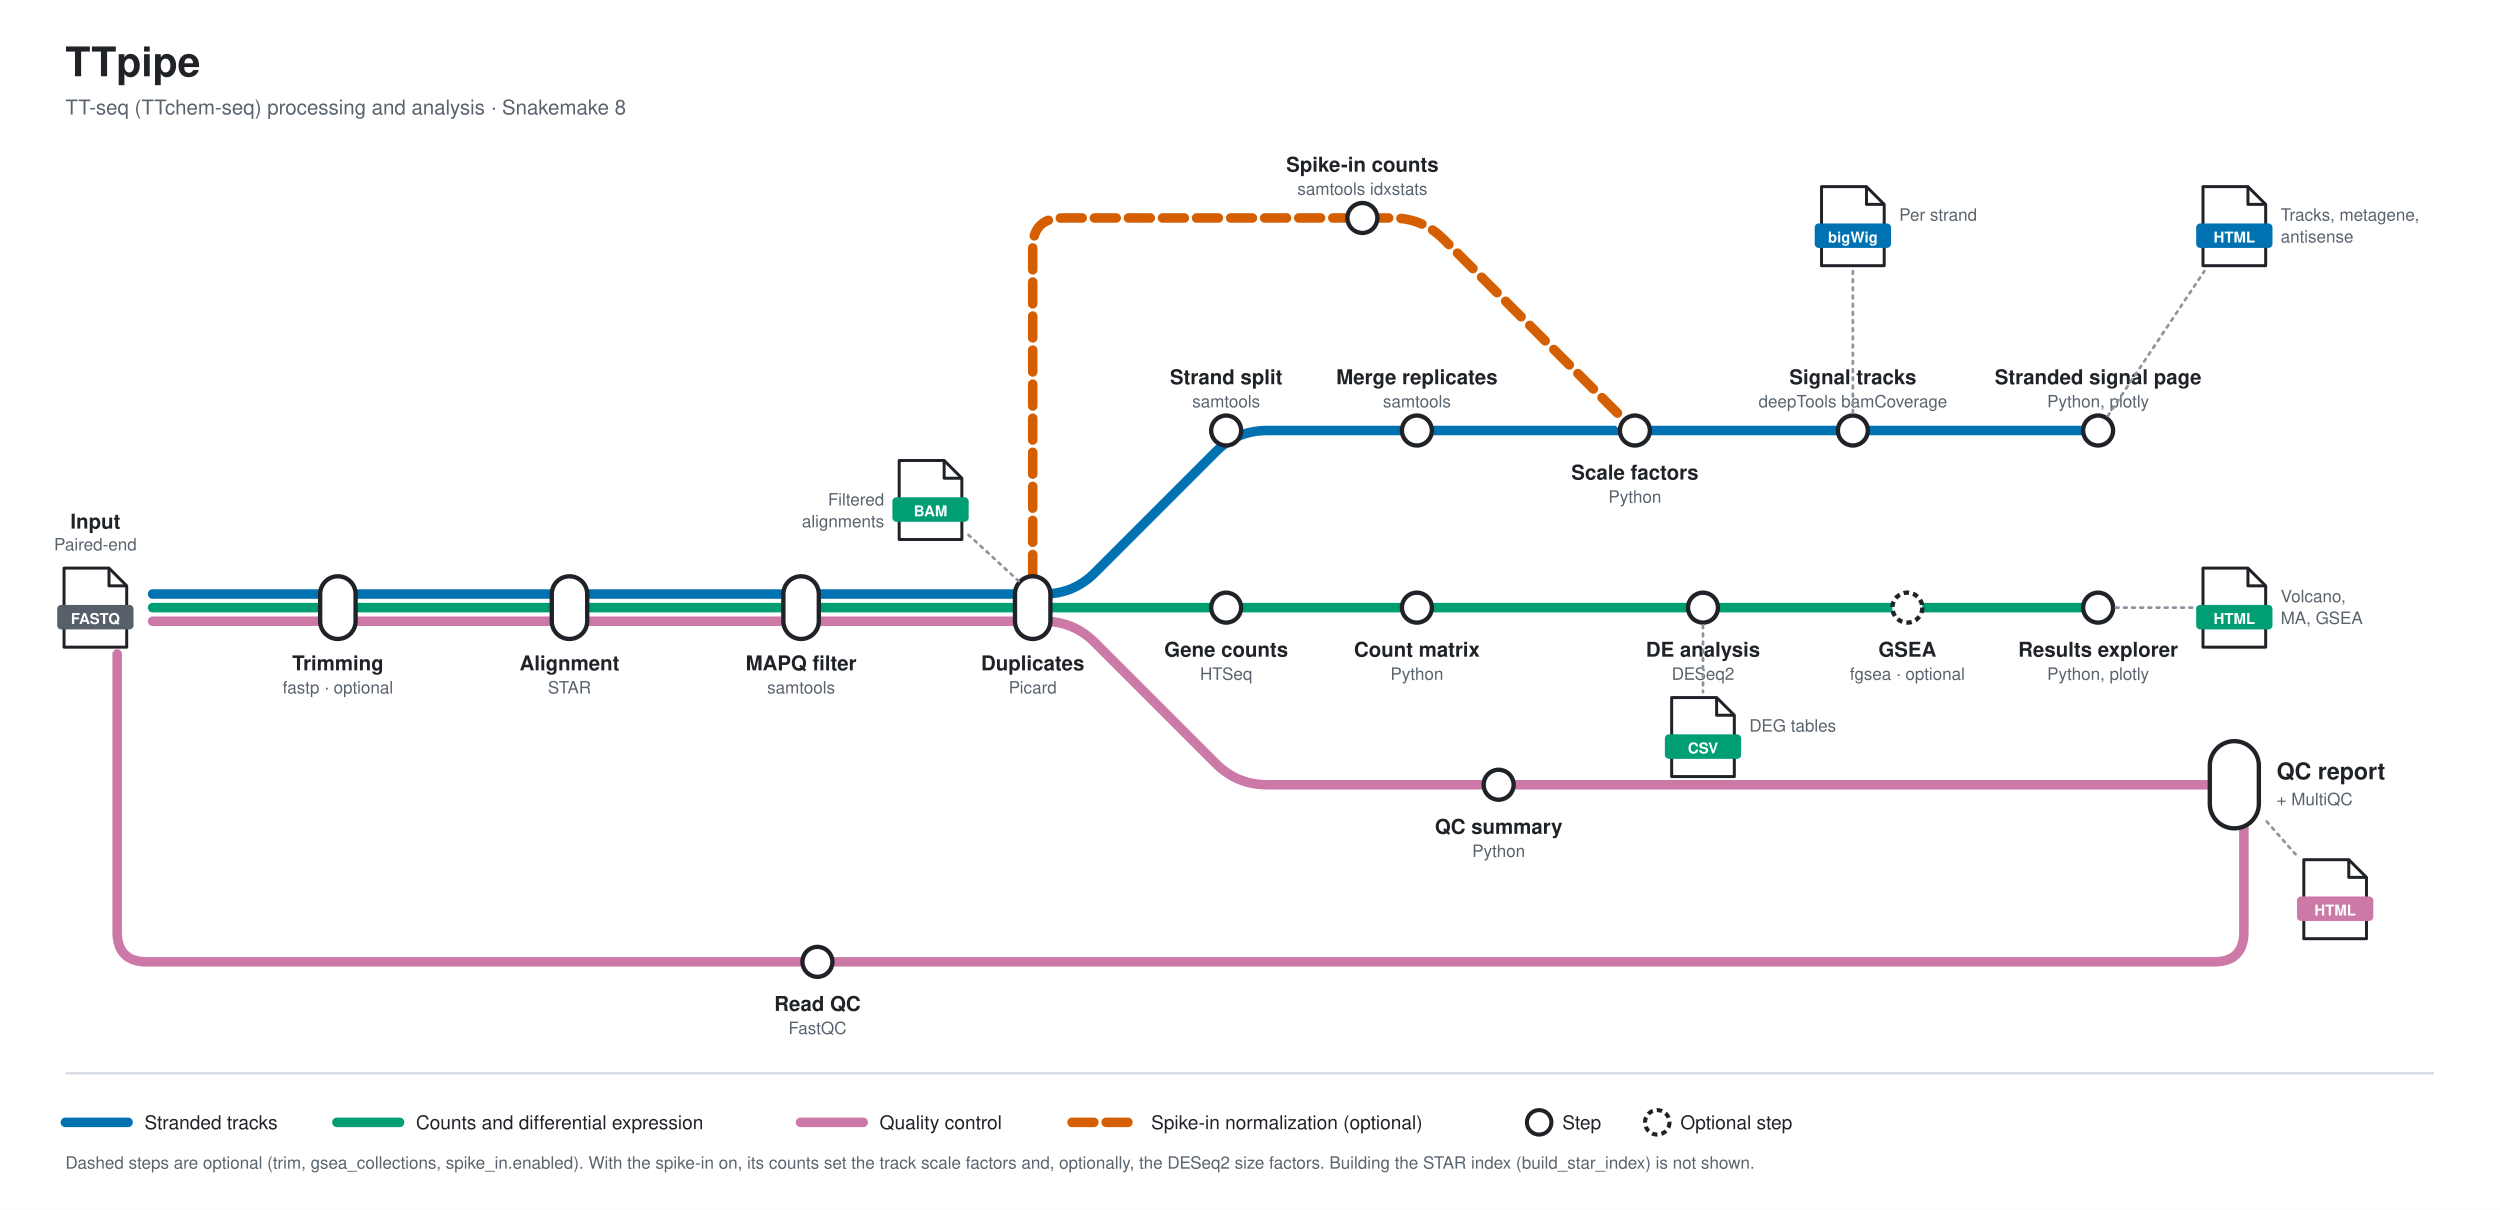
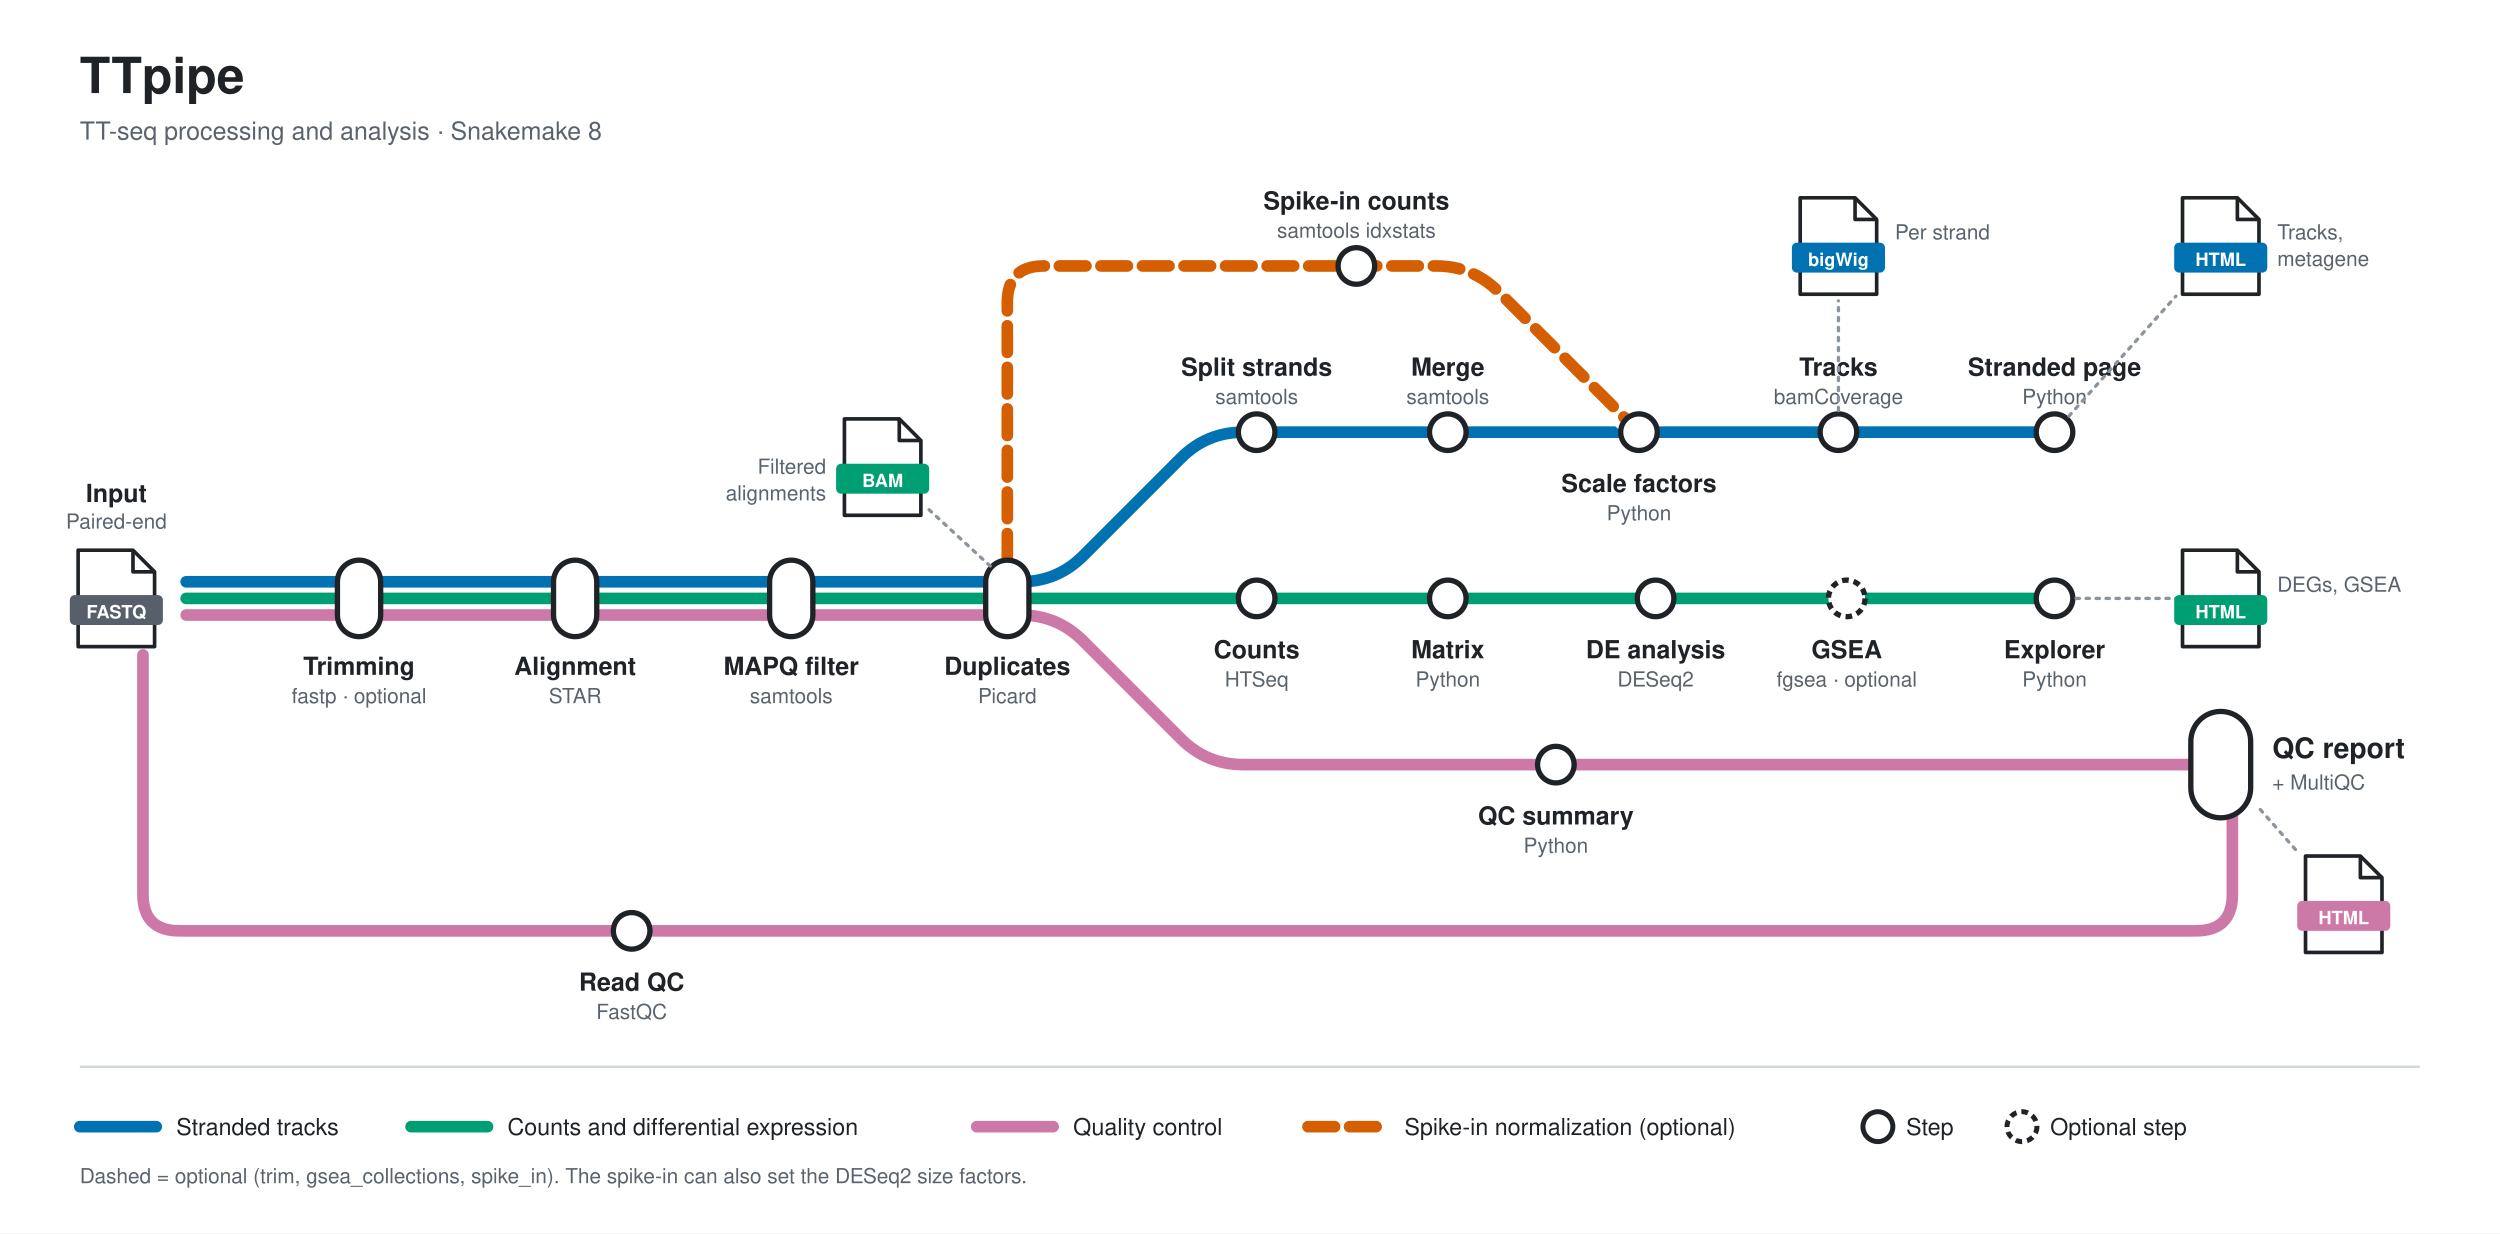
- <svg xmlns="http://www.w3.org/2000/svg" viewBox="0 0 1835 888" width="1835" height="888">
-   <rect width="1835" height="888" fill="#ffffff" />
+ <svg xmlns="http://www.w3.org/2000/svg" viewBox="0 0 1504 742" width="1504" height="742">
+   <rect width="1504" height="742" fill="#ffffff" />
  <text x="48.0" y="56.0" font-family="'Helvetica Neue', Helvetica, Arial, sans-serif" font-size="30" font-weight="700" fill="#1f2328" text-anchor="start">TTpipe</text>
-   <text x="48.0" y="84.0" font-family="'Helvetica Neue', Helvetica, Arial, sans-serif" font-size="15" font-weight="400" fill="#59636e" text-anchor="start">TT-seq (TTchem-seq) processing and analysis  ·  Snakemake 8</text>
-   <path d="M86.0,480.0 L86.0,684.0 Q86.0,706.0 108.0,706.0 L1625.0,706.0 Q1647.0,706.0 1647.0,684.0 L1647.0,603.0" fill="none" stroke="#CC79A7" stroke-width="7" stroke-linecap="round" stroke-linejoin="round" />
-   <path d="M112.0,456.0 L766.0,456.0 Q788.0,456.0 803.6,471.6 L892.4,560.4 Q908.0,576.0 930.0,576.0 L1626.0,576.0" fill="none" stroke="#CC79A7" stroke-width="7" stroke-linecap="round" stroke-linejoin="round" />
-   <path d="M112.0,446.0 L766.0,446.0 Q788.0,446.0 810.0,446.0 L1540.0,446.0" fill="none" stroke="#009E73" stroke-width="7" stroke-linecap="round" stroke-linejoin="round" />
-   <path d="M112.0,436.0 L766.0,436.0 Q788.0,436.0 803.6,420.4 L892.4,331.6 Q908.0,316.0 930.0,316.0 L1540.0,316.0" fill="none" stroke="#0072B2" stroke-width="7" stroke-linecap="round" stroke-linejoin="round" />
-   <path d="M758.0,423.0 L758.0,182.0 Q758.0,160.0 780.0,160.0 L1022.0,160.0 Q1044.0,160.0 1059.6,175.6 L1192.0,308.0" fill="none" stroke="#ffffff" stroke-width="15" stroke-linecap="round" stroke-linejoin="round" />
-   <path d="M758.0,423.0 L758.0,182.0 Q758.0,160.0 780.0,160.0 L1022.0,160.0 Q1044.0,160.0 1059.6,175.6 L1192.0,308.0" fill="none" stroke="#D55E00" stroke-width="7" stroke-linecap="round" stroke-linejoin="round" stroke-dasharray="16 9" />
-   <rect x="235.0" y="423.0" width="26" height="46.0" rx="13.0" fill="#ffffff" stroke="#1f2328" stroke-width="3.2" />
-   <text x="248.0" y="492.0" font-family="'Helvetica Neue', Helvetica, Arial, sans-serif" font-size="15" font-weight="700" fill="#1f2328" text-anchor="middle">Trimming</text>
-   <text x="248.0" y="509.0" font-family="'Helvetica Neue', Helvetica, Arial, sans-serif" font-size="12.5" font-weight="400" fill="#59636e" text-anchor="middle">fastp · optional</text>
-   <rect x="405.0" y="423.0" width="26" height="46.0" rx="13.0" fill="#ffffff" stroke="#1f2328" stroke-width="3.2" />
-   <text x="418.0" y="492.0" font-family="'Helvetica Neue', Helvetica, Arial, sans-serif" font-size="15" font-weight="700" fill="#1f2328" text-anchor="middle">Alignment</text>
-   <text x="418.0" y="509.0" font-family="'Helvetica Neue', Helvetica, Arial, sans-serif" font-size="12.5" font-weight="400" fill="#59636e" text-anchor="middle">STAR</text>
-   <rect x="575.0" y="423.0" width="26" height="46.0" rx="13.0" fill="#ffffff" stroke="#1f2328" stroke-width="3.2" />
-   <text x="588.0" y="492.0" font-family="'Helvetica Neue', Helvetica, Arial, sans-serif" font-size="15" font-weight="700" fill="#1f2328" text-anchor="middle">MAPQ filter</text>
-   <text x="588.0" y="509.0" font-family="'Helvetica Neue', Helvetica, Arial, sans-serif" font-size="12.5" font-weight="400" fill="#59636e" text-anchor="middle">samtools</text>
-   <rect x="745.0" y="423.0" width="26" height="46.0" rx="13.0" fill="#ffffff" stroke="#1f2328" stroke-width="3.2" />
-   <text x="758.0" y="492.0" font-family="'Helvetica Neue', Helvetica, Arial, sans-serif" font-size="15" font-weight="700" fill="#1f2328" text-anchor="middle">Duplicates</text>
-   <text x="758.0" y="509.0" font-family="'Helvetica Neue', Helvetica, Arial, sans-serif" font-size="12.5" font-weight="400" fill="#59636e" text-anchor="middle">Picard</text>
-   <circle cx="900.0" cy="316.0" r="11" fill="#ffffff" stroke="#1f2328" stroke-width="3.2" />
-   <text x="900.0" y="282.0" font-family="'Helvetica Neue', Helvetica, Arial, sans-serif" font-size="15" font-weight="700" fill="#1f2328" text-anchor="middle">Strand split</text>
-   <text x="900.0" y="299.0" font-family="'Helvetica Neue', Helvetica, Arial, sans-serif" font-size="12.5" font-weight="400" fill="#59636e" text-anchor="middle">samtools</text>
-   <circle cx="1040.0" cy="316.0" r="11" fill="#ffffff" stroke="#1f2328" stroke-width="3.2" />
-   <text x="1040.0" y="282.0" font-family="'Helvetica Neue', Helvetica, Arial, sans-serif" font-size="15" font-weight="700" fill="#1f2328" text-anchor="middle">Merge replicates</text>
-   <text x="1040.0" y="299.0" font-family="'Helvetica Neue', Helvetica, Arial, sans-serif" font-size="12.5" font-weight="400" fill="#59636e" text-anchor="middle">samtools</text>
-   <circle cx="1200.0" cy="316.0" r="11" fill="#ffffff" stroke="#1f2328" stroke-width="3.2" />
-   <text x="1200.0" y="352.0" font-family="'Helvetica Neue', Helvetica, Arial, sans-serif" font-size="15" font-weight="700" fill="#1f2328" text-anchor="middle">Scale factors</text>
-   <text x="1200.0" y="369.0" font-family="'Helvetica Neue', Helvetica, Arial, sans-serif" font-size="12.5" font-weight="400" fill="#59636e" text-anchor="middle">Python</text>
-   <circle cx="1360.0" cy="316.0" r="11" fill="#ffffff" stroke="#1f2328" stroke-width="3.2" />
-   <text x="1360.0" y="282.0" font-family="'Helvetica Neue', Helvetica, Arial, sans-serif" font-size="15" font-weight="700" fill="#1f2328" text-anchor="middle">Signal tracks</text>
-   <text x="1360.0" y="299.0" font-family="'Helvetica Neue', Helvetica, Arial, sans-serif" font-size="12.5" font-weight="400" fill="#59636e" text-anchor="middle">deepTools bamCoverage</text>
-   <circle cx="1540.0" cy="316.0" r="11" fill="#ffffff" stroke="#1f2328" stroke-width="3.2" />
-   <text x="1540.0" y="282.0" font-family="'Helvetica Neue', Helvetica, Arial, sans-serif" font-size="15" font-weight="700" fill="#1f2328" text-anchor="middle">Stranded signal page</text>
-   <text x="1540.0" y="299.0" font-family="'Helvetica Neue', Helvetica, Arial, sans-serif" font-size="12.5" font-weight="400" fill="#59636e" text-anchor="middle">Python, plotly</text>
-   <circle cx="900.0" cy="446.0" r="11" fill="#ffffff" stroke="#1f2328" stroke-width="3.2" />
-   <text x="900.0" y="482.0" font-family="'Helvetica Neue', Helvetica, Arial, sans-serif" font-size="15" font-weight="700" fill="#1f2328" text-anchor="middle">Gene counts</text>
-   <text x="900.0" y="499.0" font-family="'Helvetica Neue', Helvetica, Arial, sans-serif" font-size="12.5" font-weight="400" fill="#59636e" text-anchor="middle">HTSeq</text>
-   <circle cx="1040.0" cy="446.0" r="11" fill="#ffffff" stroke="#1f2328" stroke-width="3.2" />
-   <text x="1040.0" y="482.0" font-family="'Helvetica Neue', Helvetica, Arial, sans-serif" font-size="15" font-weight="700" fill="#1f2328" text-anchor="middle">Count matrix</text>
-   <text x="1040.0" y="499.0" font-family="'Helvetica Neue', Helvetica, Arial, sans-serif" font-size="12.5" font-weight="400" fill="#59636e" text-anchor="middle">Python</text>
-   <circle cx="1250.0" cy="446.0" r="11" fill="#ffffff" stroke="#1f2328" stroke-width="3.2" />
-   <text x="1250.0" y="482.0" font-family="'Helvetica Neue', Helvetica, Arial, sans-serif" font-size="15" font-weight="700" fill="#1f2328" text-anchor="middle">DE analysis</text>
-   <text x="1250.0" y="499.0" font-family="'Helvetica Neue', Helvetica, Arial, sans-serif" font-size="12.5" font-weight="400" fill="#59636e" text-anchor="middle">DESeq2</text>
-   <circle cx="1400.0" cy="446.0" r="11" fill="#ffffff" stroke="#1f2328" stroke-width="3.2" stroke-dasharray="4 3" />
-   <text x="1400.0" y="482.0" font-family="'Helvetica Neue', Helvetica, Arial, sans-serif" font-size="15" font-weight="700" fill="#1f2328" text-anchor="middle">GSEA</text>
-   <text x="1400.0" y="499.0" font-family="'Helvetica Neue', Helvetica, Arial, sans-serif" font-size="12.5" font-weight="400" fill="#59636e" text-anchor="middle">fgsea · optional</text>
-   <circle cx="1540.0" cy="446.0" r="11" fill="#ffffff" stroke="#1f2328" stroke-width="3.2" />
-   <text x="1540.0" y="482.0" font-family="'Helvetica Neue', Helvetica, Arial, sans-serif" font-size="15" font-weight="700" fill="#1f2328" text-anchor="middle">Results explorer</text>
-   <text x="1540.0" y="499.0" font-family="'Helvetica Neue', Helvetica, Arial, sans-serif" font-size="12.5" font-weight="400" fill="#59636e" text-anchor="middle">Python, plotly</text>
-   <circle cx="1100.0" cy="576.0" r="11" fill="#ffffff" stroke="#1f2328" stroke-width="3.2" />
-   <text x="1100.0" y="612.0" font-family="'Helvetica Neue', Helvetica, Arial, sans-serif" font-size="15" font-weight="700" fill="#1f2328" text-anchor="middle">QC summary</text>
-   <text x="1100.0" y="629.0" font-family="'Helvetica Neue', Helvetica, Arial, sans-serif" font-size="12.5" font-weight="400" fill="#59636e" text-anchor="middle">Python</text>
-   <circle cx="600.0" cy="706.0" r="11" fill="#ffffff" stroke="#1f2328" stroke-width="3.2" />
-   <text x="600.0" y="742.0" font-family="'Helvetica Neue', Helvetica, Arial, sans-serif" font-size="15" font-weight="700" fill="#1f2328" text-anchor="middle">Read QC</text>
-   <text x="600.0" y="759.0" font-family="'Helvetica Neue', Helvetica, Arial, sans-serif" font-size="12.5" font-weight="400" fill="#59636e" text-anchor="middle">FastQC</text>
-   <circle cx="1000.0" cy="160.0" r="11" fill="#ffffff" stroke="#1f2328" stroke-width="3.2" />
-   <text x="1000.0" y="126.0" font-family="'Helvetica Neue', Helvetica, Arial, sans-serif" font-size="15" font-weight="700" fill="#1f2328" text-anchor="middle">Spike-in counts</text>
-   <text x="1000.0" y="143.0" font-family="'Helvetica Neue', Helvetica, Arial, sans-serif" font-size="12.5" font-weight="400" fill="#59636e" text-anchor="middle">samtools idxstats</text>
-   <rect x="1622.0" y="544.0" width="36" height="64.0" rx="18.0" fill="#ffffff" stroke="#1f2328" stroke-width="3.2" />
-   <text x="1671.0" y="572.0" font-family="'Helvetica Neue', Helvetica, Arial, sans-serif" font-size="17" font-weight="700" fill="#1f2328" text-anchor="start">QC report</text>
-   <text x="1671.0" y="591.0" font-family="'Helvetica Neue', Helvetica, Arial, sans-serif" font-size="12.5" font-weight="400" fill="#59636e" text-anchor="start">+ MultiQC</text>
-   <path d="M47.0,417.0 H80.0 L93.0,430.0 V475.0 H47.0 Z" fill="#ffffff" stroke="#1f2328" stroke-width="2.2" stroke-linejoin="round" />
-   <path d="M80.0,417.0 V430.0 H93.0" fill="none" stroke="#1f2328" stroke-width="2.2" stroke-linejoin="round" />
-   <rect x="42.0" y="444.0" width="56.0" height="18" rx="3" fill="#57606a" />
-   <text x="70.0" y="458.0" font-family="'Helvetica Neue', Helvetica, Arial, sans-serif" font-size="11" font-weight="700" fill="#ffffff" text-anchor="middle">FASTQ</text>
-   <text x="70.0" y="388.0" font-family="'Helvetica Neue', Helvetica, Arial, sans-serif" font-size="15" font-weight="700" fill="#1f2328" text-anchor="middle">Input</text>
-   <text x="70.0" y="404.0" font-family="'Helvetica Neue', Helvetica, Arial, sans-serif" font-size="12.5" font-weight="400" fill="#59636e" text-anchor="middle">Paired-end</text>
-   <path d="M747.7,426.5 L710.0,391.8" fill="none" stroke="#8c959f" stroke-width="2" stroke-dasharray="2 4" stroke-linecap="round" />
-   <path d="M660.0,338.0 H693.0 L706.0,351.0 V396.0 H660.0 Z" fill="#ffffff" stroke="#1f2328" stroke-width="2.2" stroke-linejoin="round" />
-   <path d="M693.0,338.0 V351.0 H706.0" fill="none" stroke="#1f2328" stroke-width="2.2" stroke-linejoin="round" />
-   <rect x="655.0" y="365.0" width="56.0" height="18" rx="3" fill="#009E73" />
-   <text x="683.0" y="379.0" font-family="'Helvetica Neue', Helvetica, Arial, sans-serif" font-size="11" font-weight="700" fill="#ffffff" text-anchor="middle">BAM</text>
-   <text x="649.0" y="371.0" font-family="'Helvetica Neue', Helvetica, Arial, sans-serif" font-size="12.5" font-weight="400" fill="#59636e" text-anchor="end">Filtered</text>
-   <text x="649.0" y="387.0" font-family="'Helvetica Neue', Helvetica, Arial, sans-serif" font-size="12.5" font-weight="400" fill="#59636e" text-anchor="end">alignments</text>
-   <path d="M1360.0,303.0 L1360.0,199.0" fill="none" stroke="#8c959f" stroke-width="2" stroke-dasharray="2 4" stroke-linecap="round" />
-   <path d="M1337.0,137.0 H1370.0 L1383.0,150.0 V195.0 H1337.0 Z" fill="#ffffff" stroke="#1f2328" stroke-width="2.2" stroke-linejoin="round" />
-   <path d="M1370.0,137.0 V150.0 H1383.0" fill="none" stroke="#1f2328" stroke-width="2.2" stroke-linejoin="round" />
-   <rect x="1332.0" y="164.0" width="56.0" height="18" rx="3" fill="#0072B2" />
-   <text x="1360.0" y="178.0" font-family="'Helvetica Neue', Helvetica, Arial, sans-serif" font-size="11" font-weight="700" fill="#ffffff" text-anchor="middle">bigWig</text>
-   <text x="1394.0" y="162.0" font-family="'Helvetica Neue', Helvetica, Arial, sans-serif" font-size="12.5" font-weight="400" fill="#59636e" text-anchor="start">Per strand</text>
-   <path d="M1547.2,305.2 L1618.0,199.0" fill="none" stroke="#8c959f" stroke-width="2" stroke-dasharray="2 4" stroke-linecap="round" />
-   <path d="M1617.0,137.0 H1650.0 L1663.0,150.0 V195.0 H1617.0 Z" fill="#ffffff" stroke="#1f2328" stroke-width="2.2" stroke-linejoin="round" />
-   <path d="M1650.0,137.0 V150.0 H1663.0" fill="none" stroke="#1f2328" stroke-width="2.2" stroke-linejoin="round" />
-   <rect x="1612.0" y="164.0" width="56.0" height="18" rx="3" fill="#0072B2" />
-   <text x="1640.0" y="178.0" font-family="'Helvetica Neue', Helvetica, Arial, sans-serif" font-size="11" font-weight="700" fill="#ffffff" text-anchor="middle">HTML</text>
-   <text x="1674.0" y="162.0" font-family="'Helvetica Neue', Helvetica, Arial, sans-serif" font-size="12.5" font-weight="400" fill="#59636e" text-anchor="start">Tracks, metagene,</text>
-   <text x="1674.0" y="178.0" font-family="'Helvetica Neue', Helvetica, Arial, sans-serif" font-size="12.5" font-weight="400" fill="#59636e" text-anchor="start">antisense</text>
-   <path d="M1250.0,459.0 L1250.0,508.0" fill="none" stroke="#8c959f" stroke-width="2" stroke-dasharray="2 4" stroke-linecap="round" />
-   <path d="M1227.0,512.0 H1260.0 L1273.0,525.0 V570.0 H1227.0 Z" fill="#ffffff" stroke="#1f2328" stroke-width="2.2" stroke-linejoin="round" />
-   <path d="M1260.0,512.0 V525.0 H1273.0" fill="none" stroke="#1f2328" stroke-width="2.2" stroke-linejoin="round" />
-   <rect x="1222.0" y="539.0" width="56.0" height="18" rx="3" fill="#009E73" />
-   <text x="1250.0" y="553.0" font-family="'Helvetica Neue', Helvetica, Arial, sans-serif" font-size="11" font-weight="700" fill="#ffffff" text-anchor="middle">CSV</text>
-   <text x="1284.0" y="537.0" font-family="'Helvetica Neue', Helvetica, Arial, sans-serif" font-size="12.5" font-weight="400" fill="#59636e" text-anchor="start">DEG tables</text>
-   <path d="M1553.0,446.0 L1613.0,446.0" fill="none" stroke="#8c959f" stroke-width="2" stroke-dasharray="2 4" stroke-linecap="round" />
-   <path d="M1617.0,417.0 H1650.0 L1663.0,430.0 V475.0 H1617.0 Z" fill="#ffffff" stroke="#1f2328" stroke-width="2.2" stroke-linejoin="round" />
-   <path d="M1650.0,417.0 V430.0 H1663.0" fill="none" stroke="#1f2328" stroke-width="2.2" stroke-linejoin="round" />
-   <rect x="1612.0" y="444.0" width="56.0" height="18" rx="3" fill="#009E73" />
-   <text x="1640.0" y="458.0" font-family="'Helvetica Neue', Helvetica, Arial, sans-serif" font-size="11" font-weight="700" fill="#ffffff" text-anchor="middle">HTML</text>
-   <text x="1674.0" y="442.0" font-family="'Helvetica Neue', Helvetica, Arial, sans-serif" font-size="12.5" font-weight="400" fill="#59636e" text-anchor="start">Volcano,</text>
-   <text x="1674.0" y="458.0" font-family="'Helvetica Neue', Helvetica, Arial, sans-serif" font-size="12.5" font-weight="400" fill="#59636e" text-anchor="start">MA, GSEA</text>
-   <path d="M1663.8,603.0 L1687.0,629.4" fill="none" stroke="#8c959f" stroke-width="2" stroke-dasharray="2 4" stroke-linecap="round" />
-   <path d="M1691.0,631.0 H1724.0 L1737.0,644.0 V689.0 H1691.0 Z" fill="#ffffff" stroke="#1f2328" stroke-width="2.2" stroke-linejoin="round" />
-   <path d="M1724.0,631.0 V644.0 H1737.0" fill="none" stroke="#1f2328" stroke-width="2.2" stroke-linejoin="round" />
-   <rect x="1686.0" y="658.0" width="56.0" height="18" rx="3" fill="#CC79A7" />
-   <text x="1714.0" y="672.0" font-family="'Helvetica Neue', Helvetica, Arial, sans-serif" font-size="11" font-weight="700" fill="#ffffff" text-anchor="middle">HTML</text>
-   <line x1="48" y1="787.8" x2="1786.6" y2="787.8" stroke="#d0d7de" stroke-width="1.5" />
-   <line x1="48" y1="823.8" x2="94" y2="823.8" stroke="#0072B2" stroke-width="7" stroke-linecap="round" />
-   <text x="106.0" y="828.8" font-family="'Helvetica Neue', Helvetica, Arial, sans-serif" font-size="14" font-weight="400" fill="#1f2328" text-anchor="start">Stranded tracks</text>
-   <line x1="247.3" y1="823.8" x2="293.3" y2="823.8" stroke="#009E73" stroke-width="7" stroke-linecap="round" />
-   <text x="305.3" y="828.8" font-family="'Helvetica Neue', Helvetica, Arial, sans-serif" font-size="14" font-weight="400" fill="#1f2328" text-anchor="start">Counts and differential expression</text>
-   <line x1="587.58" y1="823.8" x2="633.58" y2="823.8" stroke="#CC79A7" stroke-width="7" stroke-linecap="round" />
-   <text x="645.6" y="828.8" font-family="'Helvetica Neue', Helvetica, Arial, sans-serif" font-size="14" font-weight="400" fill="#1f2328" text-anchor="start">Quality control</text>
-   <line x1="786.88" y1="823.8" x2="832.88" y2="823.8" stroke="#D55E00" stroke-width="7" stroke-linecap="round" stroke-dasharray="16 9" />
-   <text x="844.9" y="828.8" font-family="'Helvetica Neue', Helvetica, Arial, sans-serif" font-size="14" font-weight="400" fill="#1f2328" text-anchor="start">Spike-in normalization (optional)</text>
-   <circle cx="1129.74" cy="823.8" r="9" fill="#ffffff" stroke="#1f2328" stroke-width="3" />
-   <text x="1146.7" y="828.8" font-family="'Helvetica Neue', Helvetica, Arial, sans-serif" font-size="14" font-weight="400" fill="#1f2328" text-anchor="start">Step</text>
-   <circle cx="1216.42" cy="823.8" r="9" fill="#ffffff" stroke="#1f2328" stroke-width="3" stroke-dasharray="4 3" />
-   <text x="1233.4" y="828.8" font-family="'Helvetica Neue', Helvetica, Arial, sans-serif" font-size="14" font-weight="400" fill="#1f2328" text-anchor="start">Optional step</text>
-   <text x="48.0" y="857.8" font-family="'Helvetica Neue', Helvetica, Arial, sans-serif" font-size="12.5" font-weight="400" fill="#59636e" text-anchor="start">Dashed steps are optional (trim, gsea_collections, spike_in.enabled). With the spike-in on, its counts set the track scale factors and, optionally, the DESeq2 size factors. Building the STAR index (build_star_index) is not shown.</text>
+   <text x="48.0" y="84.0" font-family="'Helvetica Neue', Helvetica, Arial, sans-serif" font-size="15" font-weight="400" fill="#59636e" text-anchor="start">TT-seq processing and analysis  ·  Snakemake 8</text>
+   <path d="M86.0,394.0 L86.0,538.0 Q86.0,560.0 108.0,560.0 L1321.0,560.0 Q1343.0,560.0 1343.0,538.0 L1343.0,487.0" fill="none" stroke="#CC79A7" stroke-width="7" stroke-linecap="round" stroke-linejoin="round" />
+   <path d="M112.0,370.0 L614.0,370.0 Q636.0,370.0 651.6,385.6 L710.4,444.4 Q726.0,460.0 748.0,460.0 L1322.0,460.0" fill="none" stroke="#CC79A7" stroke-width="7" stroke-linecap="round" stroke-linejoin="round" />
+   <path d="M112.0,360.0 L614.0,360.0 Q636.0,360.0 658.0,360.0 L1236.0,360.0" fill="none" stroke="#009E73" stroke-width="7" stroke-linecap="round" stroke-linejoin="round" />
+   <path d="M112.0,350.0 L614.0,350.0 Q636.0,350.0 651.6,334.4 L710.4,275.6 Q726.0,260.0 748.0,260.0 L1236.0,260.0" fill="none" stroke="#0072B2" stroke-width="7" stroke-linecap="round" stroke-linejoin="round" />
+   <path d="M606.0,337.0 L606.0,182.0 Q606.0,160.0 628.0,160.0 L864.0,160.0 Q886.0,160.0 901.6,175.6 L978.0,252.0" fill="none" stroke="#ffffff" stroke-width="15" stroke-linecap="round" stroke-linejoin="round" />
+   <path d="M606.0,337.0 L606.0,182.0 Q606.0,160.0 628.0,160.0 L864.0,160.0 Q886.0,160.0 901.6,175.6 L978.0,252.0" fill="none" stroke="#D55E00" stroke-width="7" stroke-linecap="round" stroke-linejoin="round" stroke-dasharray="16 9" />
+   <rect x="203.0" y="337.0" width="26" height="46.0" rx="13.0" fill="#ffffff" stroke="#1f2328" stroke-width="3.2" />
+   <text x="216.0" y="406.0" font-family="'Helvetica Neue', Helvetica, Arial, sans-serif" font-size="15" font-weight="700" fill="#1f2328" text-anchor="middle">Trimming</text>
+   <text x="216.0" y="423.0" font-family="'Helvetica Neue', Helvetica, Arial, sans-serif" font-size="12.5" font-weight="400" fill="#59636e" text-anchor="middle">fastp · optional</text>
+   <rect x="333.0" y="337.0" width="26" height="46.0" rx="13.0" fill="#ffffff" stroke="#1f2328" stroke-width="3.2" />
+   <text x="346.0" y="406.0" font-family="'Helvetica Neue', Helvetica, Arial, sans-serif" font-size="15" font-weight="700" fill="#1f2328" text-anchor="middle">Alignment</text>
+   <text x="346.0" y="423.0" font-family="'Helvetica Neue', Helvetica, Arial, sans-serif" font-size="12.5" font-weight="400" fill="#59636e" text-anchor="middle">STAR</text>
+   <rect x="463.0" y="337.0" width="26" height="46.0" rx="13.0" fill="#ffffff" stroke="#1f2328" stroke-width="3.2" />
+   <text x="476.0" y="406.0" font-family="'Helvetica Neue', Helvetica, Arial, sans-serif" font-size="15" font-weight="700" fill="#1f2328" text-anchor="middle">MAPQ filter</text>
+   <text x="476.0" y="423.0" font-family="'Helvetica Neue', Helvetica, Arial, sans-serif" font-size="12.5" font-weight="400" fill="#59636e" text-anchor="middle">samtools</text>
+   <rect x="593.0" y="337.0" width="26" height="46.0" rx="13.0" fill="#ffffff" stroke="#1f2328" stroke-width="3.2" />
+   <text x="606.0" y="406.0" font-family="'Helvetica Neue', Helvetica, Arial, sans-serif" font-size="15" font-weight="700" fill="#1f2328" text-anchor="middle">Duplicates</text>
+   <text x="606.0" y="423.0" font-family="'Helvetica Neue', Helvetica, Arial, sans-serif" font-size="12.5" font-weight="400" fill="#59636e" text-anchor="middle">Picard</text>
+   <circle cx="756.0" cy="260.0" r="11" fill="#ffffff" stroke="#1f2328" stroke-width="3.2" />
+   <text x="756.0" y="226.0" font-family="'Helvetica Neue', Helvetica, Arial, sans-serif" font-size="15" font-weight="700" fill="#1f2328" text-anchor="middle">Split strands</text>
+   <text x="756.0" y="243.0" font-family="'Helvetica Neue', Helvetica, Arial, sans-serif" font-size="12.5" font-weight="400" fill="#59636e" text-anchor="middle">samtools</text>
+   <circle cx="871.0" cy="260.0" r="11" fill="#ffffff" stroke="#1f2328" stroke-width="3.2" />
+   <text x="871.0" y="226.0" font-family="'Helvetica Neue', Helvetica, Arial, sans-serif" font-size="15" font-weight="700" fill="#1f2328" text-anchor="middle">Merge</text>
+   <text x="871.0" y="243.0" font-family="'Helvetica Neue', Helvetica, Arial, sans-serif" font-size="12.5" font-weight="400" fill="#59636e" text-anchor="middle">samtools</text>
+   <circle cx="986.0" cy="260.0" r="11" fill="#ffffff" stroke="#1f2328" stroke-width="3.2" />
+   <text x="986.0" y="296.0" font-family="'Helvetica Neue', Helvetica, Arial, sans-serif" font-size="15" font-weight="700" fill="#1f2328" text-anchor="middle">Scale factors</text>
+   <text x="986.0" y="313.0" font-family="'Helvetica Neue', Helvetica, Arial, sans-serif" font-size="12.5" font-weight="400" fill="#59636e" text-anchor="middle">Python</text>
+   <circle cx="1106.0" cy="260.0" r="11" fill="#ffffff" stroke="#1f2328" stroke-width="3.2" />
+   <text x="1106.0" y="226.0" font-family="'Helvetica Neue', Helvetica, Arial, sans-serif" font-size="15" font-weight="700" fill="#1f2328" text-anchor="middle">Tracks</text>
+   <text x="1106.0" y="243.0" font-family="'Helvetica Neue', Helvetica, Arial, sans-serif" font-size="12.5" font-weight="400" fill="#59636e" text-anchor="middle">bamCoverage</text>
+   <circle cx="1236.0" cy="260.0" r="11" fill="#ffffff" stroke="#1f2328" stroke-width="3.2" />
+   <text x="1236.0" y="226.0" font-family="'Helvetica Neue', Helvetica, Arial, sans-serif" font-size="15" font-weight="700" fill="#1f2328" text-anchor="middle">Stranded page</text>
+   <text x="1236.0" y="243.0" font-family="'Helvetica Neue', Helvetica, Arial, sans-serif" font-size="12.5" font-weight="400" fill="#59636e" text-anchor="middle">Python</text>
+   <circle cx="756.0" cy="360.0" r="11" fill="#ffffff" stroke="#1f2328" stroke-width="3.2" />
+   <text x="756.0" y="396.0" font-family="'Helvetica Neue', Helvetica, Arial, sans-serif" font-size="15" font-weight="700" fill="#1f2328" text-anchor="middle">Counts</text>
+   <text x="756.0" y="413.0" font-family="'Helvetica Neue', Helvetica, Arial, sans-serif" font-size="12.5" font-weight="400" fill="#59636e" text-anchor="middle">HTSeq</text>
+   <circle cx="871.0" cy="360.0" r="11" fill="#ffffff" stroke="#1f2328" stroke-width="3.2" />
+   <text x="871.0" y="396.0" font-family="'Helvetica Neue', Helvetica, Arial, sans-serif" font-size="15" font-weight="700" fill="#1f2328" text-anchor="middle">Matrix</text>
+   <text x="871.0" y="413.0" font-family="'Helvetica Neue', Helvetica, Arial, sans-serif" font-size="12.5" font-weight="400" fill="#59636e" text-anchor="middle">Python</text>
+   <circle cx="996.0" cy="360.0" r="11" fill="#ffffff" stroke="#1f2328" stroke-width="3.2" />
+   <text x="996.0" y="396.0" font-family="'Helvetica Neue', Helvetica, Arial, sans-serif" font-size="15" font-weight="700" fill="#1f2328" text-anchor="middle">DE analysis</text>
+   <text x="996.0" y="413.0" font-family="'Helvetica Neue', Helvetica, Arial, sans-serif" font-size="12.5" font-weight="400" fill="#59636e" text-anchor="middle">DESeq2</text>
+   <circle cx="1111.0" cy="360.0" r="11" fill="#ffffff" stroke="#1f2328" stroke-width="3.2" stroke-dasharray="4 3" />
+   <text x="1111.0" y="396.0" font-family="'Helvetica Neue', Helvetica, Arial, sans-serif" font-size="15" font-weight="700" fill="#1f2328" text-anchor="middle">GSEA</text>
+   <text x="1111.0" y="413.0" font-family="'Helvetica Neue', Helvetica, Arial, sans-serif" font-size="12.5" font-weight="400" fill="#59636e" text-anchor="middle">fgsea · optional</text>
+   <circle cx="1236.0" cy="360.0" r="11" fill="#ffffff" stroke="#1f2328" stroke-width="3.2" />
+   <text x="1236.0" y="396.0" font-family="'Helvetica Neue', Helvetica, Arial, sans-serif" font-size="15" font-weight="700" fill="#1f2328" text-anchor="middle">Explorer</text>
+   <text x="1236.0" y="413.0" font-family="'Helvetica Neue', Helvetica, Arial, sans-serif" font-size="12.5" font-weight="400" fill="#59636e" text-anchor="middle">Python</text>
+   <circle cx="936.0" cy="460.0" r="11" fill="#ffffff" stroke="#1f2328" stroke-width="3.2" />
+   <text x="936.0" y="496.0" font-family="'Helvetica Neue', Helvetica, Arial, sans-serif" font-size="15" font-weight="700" fill="#1f2328" text-anchor="middle">QC summary</text>
+   <text x="936.0" y="513.0" font-family="'Helvetica Neue', Helvetica, Arial, sans-serif" font-size="12.5" font-weight="400" fill="#59636e" text-anchor="middle">Python</text>
+   <circle cx="380.0" cy="560.0" r="11" fill="#ffffff" stroke="#1f2328" stroke-width="3.2" />
+   <text x="380.0" y="596.0" font-family="'Helvetica Neue', Helvetica, Arial, sans-serif" font-size="15" font-weight="700" fill="#1f2328" text-anchor="middle">Read QC</text>
+   <text x="380.0" y="613.0" font-family="'Helvetica Neue', Helvetica, Arial, sans-serif" font-size="12.5" font-weight="400" fill="#59636e" text-anchor="middle">FastQC</text>
+   <circle cx="816.0" cy="160.0" r="11" fill="#ffffff" stroke="#1f2328" stroke-width="3.2" />
+   <text x="816.0" y="126.0" font-family="'Helvetica Neue', Helvetica, Arial, sans-serif" font-size="15" font-weight="700" fill="#1f2328" text-anchor="middle">Spike-in counts</text>
+   <text x="816.0" y="143.0" font-family="'Helvetica Neue', Helvetica, Arial, sans-serif" font-size="12.5" font-weight="400" fill="#59636e" text-anchor="middle">samtools idxstats</text>
+   <rect x="1318.0" y="428.0" width="36" height="64.0" rx="18.0" fill="#ffffff" stroke="#1f2328" stroke-width="3.2" />
+   <text x="1367.0" y="456.0" font-family="'Helvetica Neue', Helvetica, Arial, sans-serif" font-size="17" font-weight="700" fill="#1f2328" text-anchor="start">QC report</text>
+   <text x="1367.0" y="475.0" font-family="'Helvetica Neue', Helvetica, Arial, sans-serif" font-size="12.5" font-weight="400" fill="#59636e" text-anchor="start">+ MultiQC</text>
+   <path d="M47.0,331.0 H80.0 L93.0,344.0 V389.0 H47.0 Z" fill="#ffffff" stroke="#1f2328" stroke-width="2.2" stroke-linejoin="round" />
+   <path d="M80.0,331.0 V344.0 H93.0" fill="none" stroke="#1f2328" stroke-width="2.2" stroke-linejoin="round" />
+   <rect x="42.0" y="358.0" width="56.0" height="18" rx="3" fill="#57606a" />
+   <text x="70.0" y="372.0" font-family="'Helvetica Neue', Helvetica, Arial, sans-serif" font-size="11" font-weight="700" fill="#ffffff" text-anchor="middle">FASTQ</text>
+   <text x="70.0" y="302.0" font-family="'Helvetica Neue', Helvetica, Arial, sans-serif" font-size="15" font-weight="700" fill="#1f2328" text-anchor="middle">Input</text>
+   <text x="70.0" y="318.0" font-family="'Helvetica Neue', Helvetica, Arial, sans-serif" font-size="12.5" font-weight="400" fill="#59636e" text-anchor="middle">Paired-end</text>
+   <path d="M595.7,340.5 L558.0,305.8" fill="none" stroke="#8c959f" stroke-width="2" stroke-dasharray="2 4" stroke-linecap="round" />
+   <path d="M508.0,252.0 H541.0 L554.0,265.0 V310.0 H508.0 Z" fill="#ffffff" stroke="#1f2328" stroke-width="2.2" stroke-linejoin="round" />
+   <path d="M541.0,252.0 V265.0 H554.0" fill="none" stroke="#1f2328" stroke-width="2.2" stroke-linejoin="round" />
+   <rect x="503.0" y="279.0" width="56.0" height="18" rx="3" fill="#009E73" />
+   <text x="531.0" y="293.0" font-family="'Helvetica Neue', Helvetica, Arial, sans-serif" font-size="11" font-weight="700" fill="#ffffff" text-anchor="middle">BAM</text>
+   <text x="497.0" y="285.0" font-family="'Helvetica Neue', Helvetica, Arial, sans-serif" font-size="12.5" font-weight="400" fill="#59636e" text-anchor="end">Filtered</text>
+   <text x="497.0" y="301.0" font-family="'Helvetica Neue', Helvetica, Arial, sans-serif" font-size="12.5" font-weight="400" fill="#59636e" text-anchor="end">alignments</text>
+   <path d="M1106.0,247.0 L1106.0,181.0" fill="none" stroke="#8c959f" stroke-width="2" stroke-dasharray="2 4" stroke-linecap="round" />
+   <path d="M1083.0,119.0 H1116.0 L1129.0,132.0 V177.0 H1083.0 Z" fill="#ffffff" stroke="#1f2328" stroke-width="2.2" stroke-linejoin="round" />
+   <path d="M1116.0,119.0 V132.0 H1129.0" fill="none" stroke="#1f2328" stroke-width="2.2" stroke-linejoin="round" />
+   <rect x="1078.0" y="146.0" width="56.0" height="18" rx="3" fill="#0072B2" />
+   <text x="1106.0" y="160.0" font-family="'Helvetica Neue', Helvetica, Arial, sans-serif" font-size="11" font-weight="700" fill="#ffffff" text-anchor="middle">bigWig</text>
+   <text x="1140.0" y="144.0" font-family="'Helvetica Neue', Helvetica, Arial, sans-serif" font-size="12.5" font-weight="400" fill="#59636e" text-anchor="start">Per strand</text>
+   <path d="M1244.7,250.3 L1309.0,178.2" fill="none" stroke="#8c959f" stroke-width="2" stroke-dasharray="2 4" stroke-linecap="round" />
+   <path d="M1313.0,119.0 H1346.0 L1359.0,132.0 V177.0 H1313.0 Z" fill="#ffffff" stroke="#1f2328" stroke-width="2.2" stroke-linejoin="round" />
+   <path d="M1346.0,119.0 V132.0 H1359.0" fill="none" stroke="#1f2328" stroke-width="2.2" stroke-linejoin="round" />
+   <rect x="1308.0" y="146.0" width="56.0" height="18" rx="3" fill="#0072B2" />
+   <text x="1336.0" y="160.0" font-family="'Helvetica Neue', Helvetica, Arial, sans-serif" font-size="11" font-weight="700" fill="#ffffff" text-anchor="middle">HTML</text>
+   <text x="1370.0" y="144.0" font-family="'Helvetica Neue', Helvetica, Arial, sans-serif" font-size="12.5" font-weight="400" fill="#59636e" text-anchor="start">Tracks,</text>
+   <text x="1370.0" y="160.0" font-family="'Helvetica Neue', Helvetica, Arial, sans-serif" font-size="12.5" font-weight="400" fill="#59636e" text-anchor="start">metagene</text>
+   <path d="M1249.0,360.0 L1309.0,360.0" fill="none" stroke="#8c959f" stroke-width="2" stroke-dasharray="2 4" stroke-linecap="round" />
+   <path d="M1313.0,331.0 H1346.0 L1359.0,344.0 V389.0 H1313.0 Z" fill="#ffffff" stroke="#1f2328" stroke-width="2.2" stroke-linejoin="round" />
+   <path d="M1346.0,331.0 V344.0 H1359.0" fill="none" stroke="#1f2328" stroke-width="2.2" stroke-linejoin="round" />
+   <rect x="1308.0" y="358.0" width="56.0" height="18" rx="3" fill="#009E73" />
+   <text x="1336.0" y="372.0" font-family="'Helvetica Neue', Helvetica, Arial, sans-serif" font-size="11" font-weight="700" fill="#ffffff" text-anchor="middle">HTML</text>
+   <text x="1370.0" y="356.0" font-family="'Helvetica Neue', Helvetica, Arial, sans-serif" font-size="12.5" font-weight="400" fill="#59636e" text-anchor="start">DEGs, GSEA</text>
+   <path d="M1359.8,487.0 L1383.0,513.4" fill="none" stroke="#8c959f" stroke-width="2" stroke-dasharray="2 4" stroke-linecap="round" />
+   <path d="M1387.0,515.0 H1420.0 L1433.0,528.0 V573.0 H1387.0 Z" fill="#ffffff" stroke="#1f2328" stroke-width="2.2" stroke-linejoin="round" />
+   <path d="M1420.0,515.0 V528.0 H1433.0" fill="none" stroke="#1f2328" stroke-width="2.2" stroke-linejoin="round" />
+   <rect x="1382.0" y="542.0" width="56.0" height="18" rx="3" fill="#CC79A7" />
+   <text x="1410.0" y="556.0" font-family="'Helvetica Neue', Helvetica, Arial, sans-serif" font-size="11" font-weight="700" fill="#ffffff" text-anchor="middle">HTML</text>
+   <line x1="48" y1="641.8" x2="1455.7" y2="641.8" stroke="#d0d7de" stroke-width="1.5" />
+   <line x1="48" y1="677.8" x2="94" y2="677.8" stroke="#0072B2" stroke-width="7" stroke-linecap="round" />
+   <text x="106.0" y="682.8" font-family="'Helvetica Neue', Helvetica, Arial, sans-serif" font-size="14" font-weight="400" fill="#1f2328" text-anchor="start">Stranded tracks</text>
+   <line x1="247.3" y1="677.8" x2="293.3" y2="677.8" stroke="#009E73" stroke-width="7" stroke-linecap="round" />
+   <text x="305.3" y="682.8" font-family="'Helvetica Neue', Helvetica, Arial, sans-serif" font-size="14" font-weight="400" fill="#1f2328" text-anchor="start">Counts and differential expression</text>
+   <line x1="587.58" y1="677.8" x2="633.58" y2="677.8" stroke="#CC79A7" stroke-width="7" stroke-linecap="round" />
+   <text x="645.6" y="682.8" font-family="'Helvetica Neue', Helvetica, Arial, sans-serif" font-size="14" font-weight="400" fill="#1f2328" text-anchor="start">Quality control</text>
+   <line x1="786.88" y1="677.8" x2="832.88" y2="677.8" stroke="#D55E00" stroke-width="7" stroke-linecap="round" stroke-dasharray="16 9" />
+   <text x="844.9" y="682.8" font-family="'Helvetica Neue', Helvetica, Arial, sans-serif" font-size="14" font-weight="400" fill="#1f2328" text-anchor="start">Spike-in normalization (optional)</text>
+   <circle cx="1129.74" cy="677.8" r="9" fill="#ffffff" stroke="#1f2328" stroke-width="3" />
+   <text x="1146.7" y="682.8" font-family="'Helvetica Neue', Helvetica, Arial, sans-serif" font-size="14" font-weight="400" fill="#1f2328" text-anchor="start">Step</text>
+   <circle cx="1216.42" cy="677.8" r="9" fill="#ffffff" stroke="#1f2328" stroke-width="3" stroke-dasharray="4 3" />
+   <text x="1233.4" y="682.8" font-family="'Helvetica Neue', Helvetica, Arial, sans-serif" font-size="14" font-weight="400" fill="#1f2328" text-anchor="start">Optional step</text>
+   <text x="48.0" y="711.8" font-family="'Helvetica Neue', Helvetica, Arial, sans-serif" font-size="12.5" font-weight="400" fill="#59636e" text-anchor="start">Dashed = optional (trim, gsea_collections, spike_in). The spike-in can also set the DESeq2 size factors.</text>
</svg>
